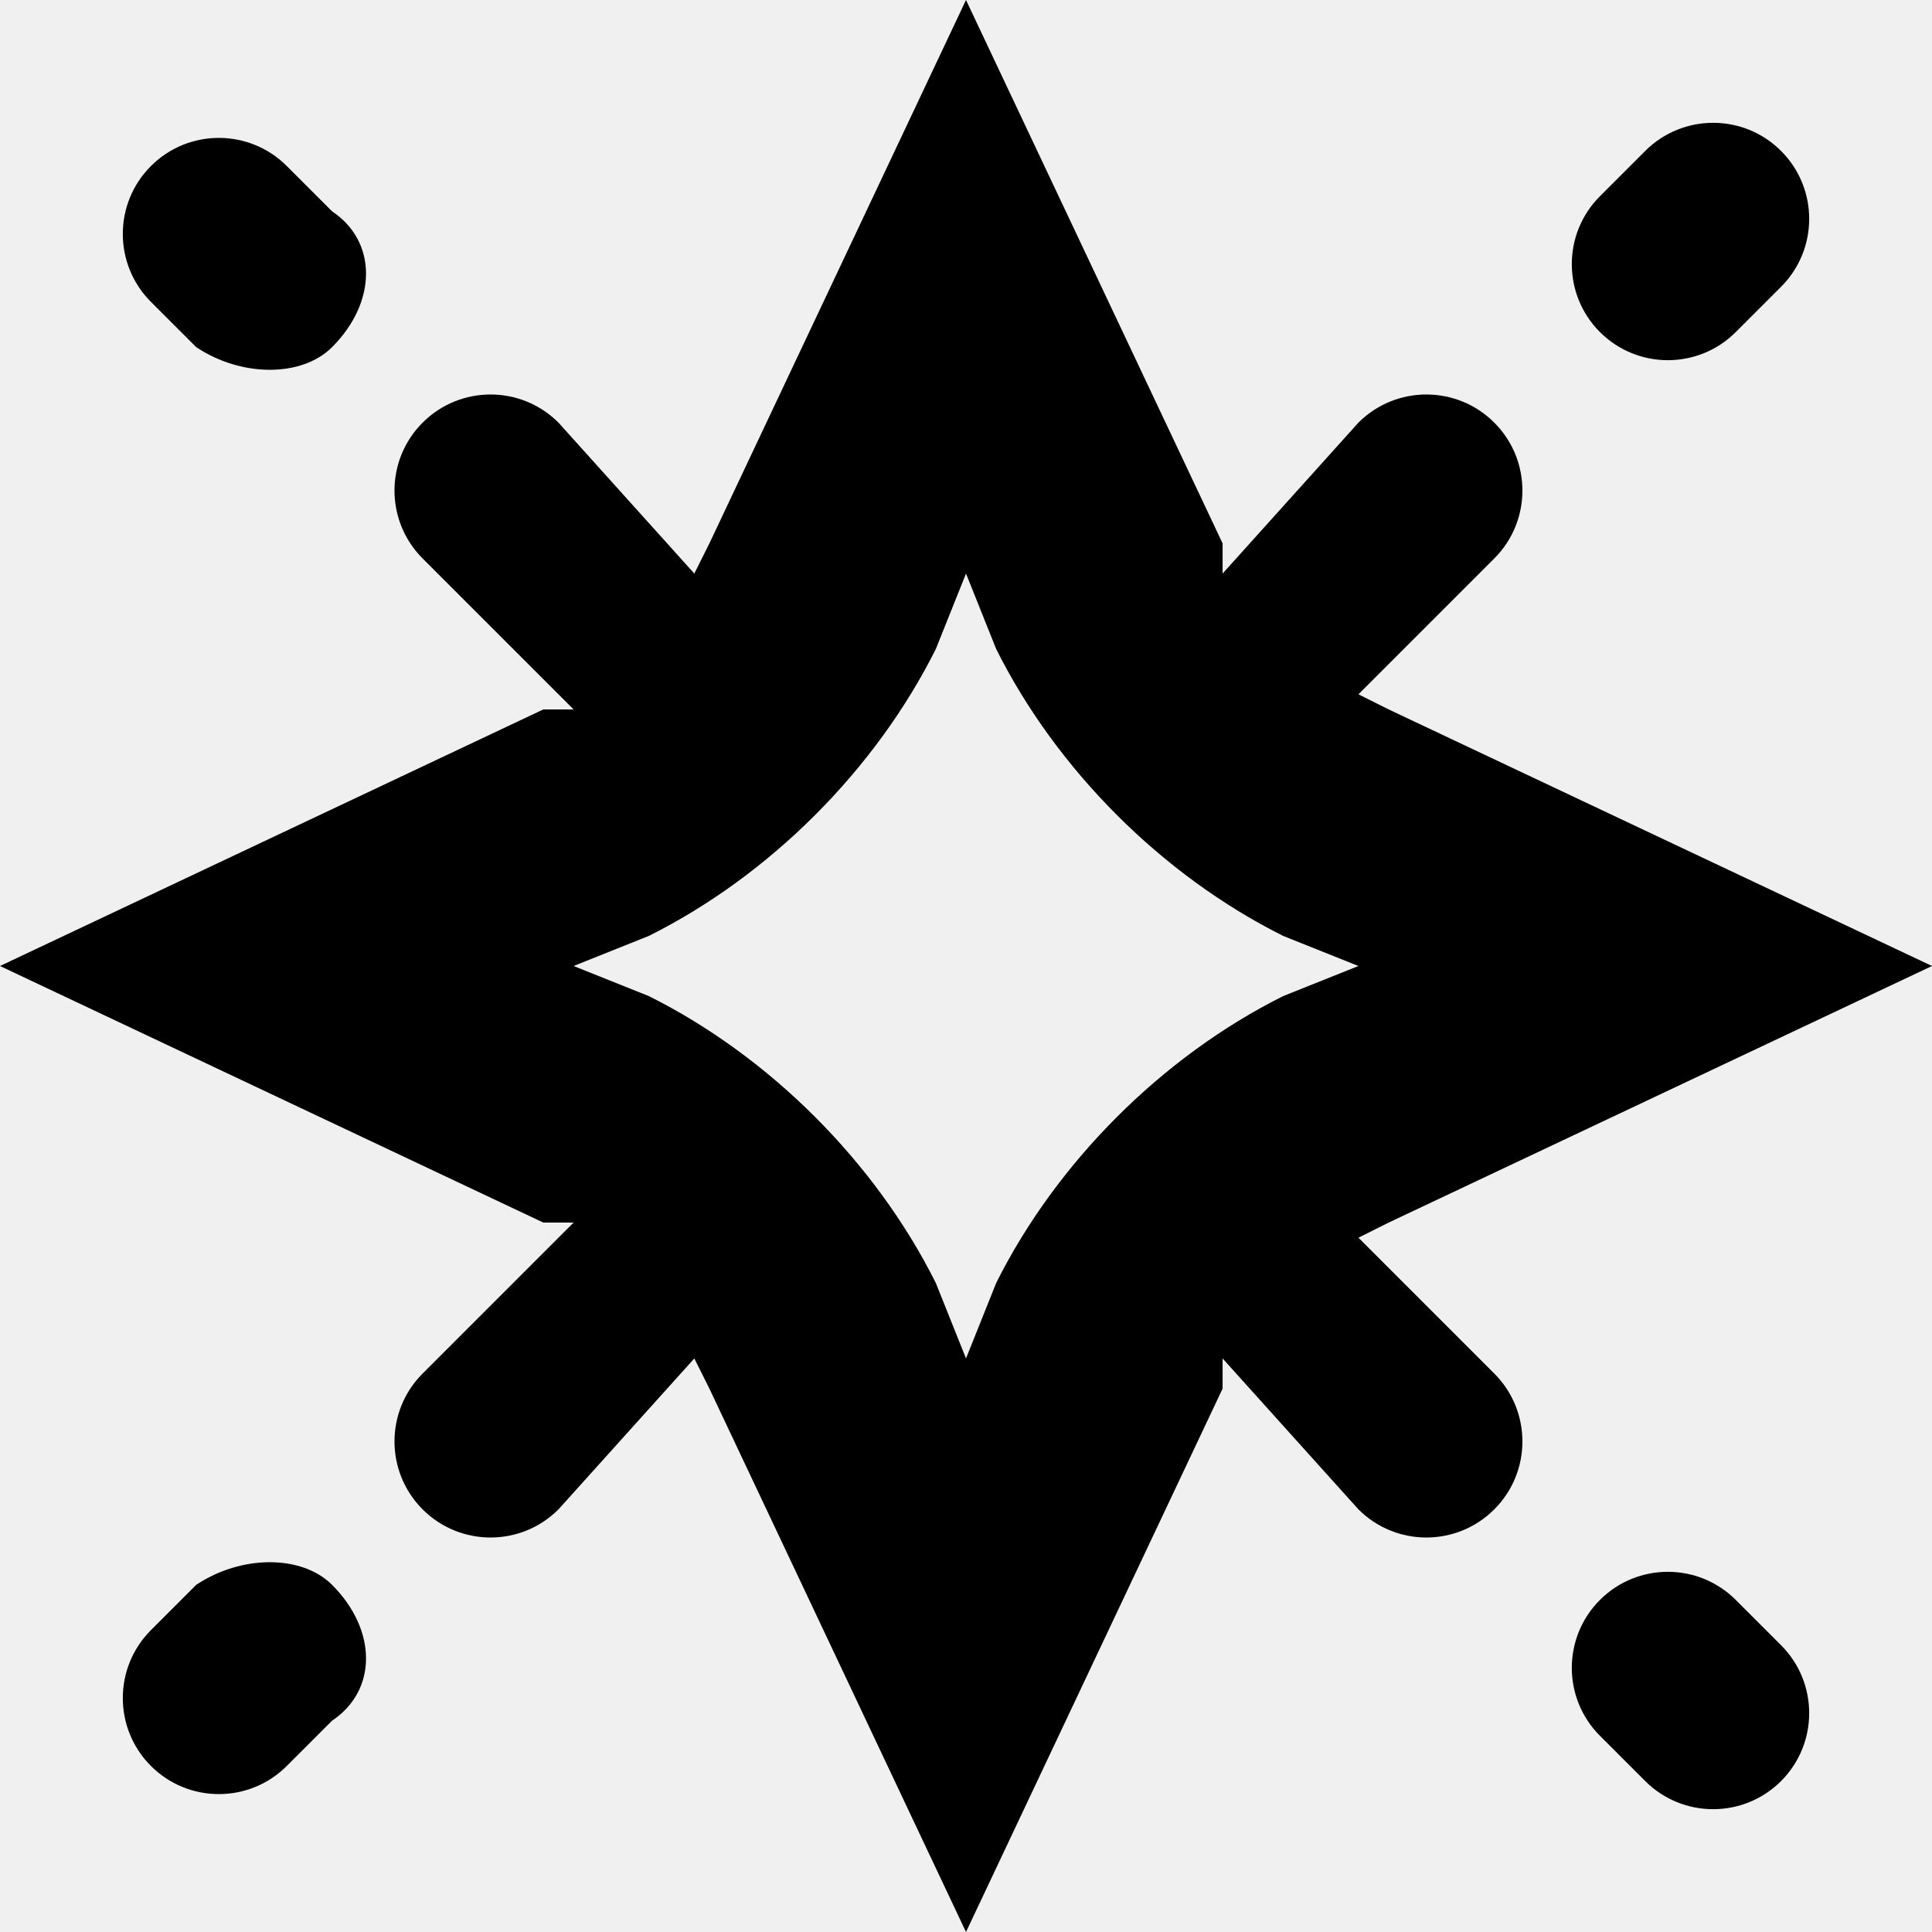
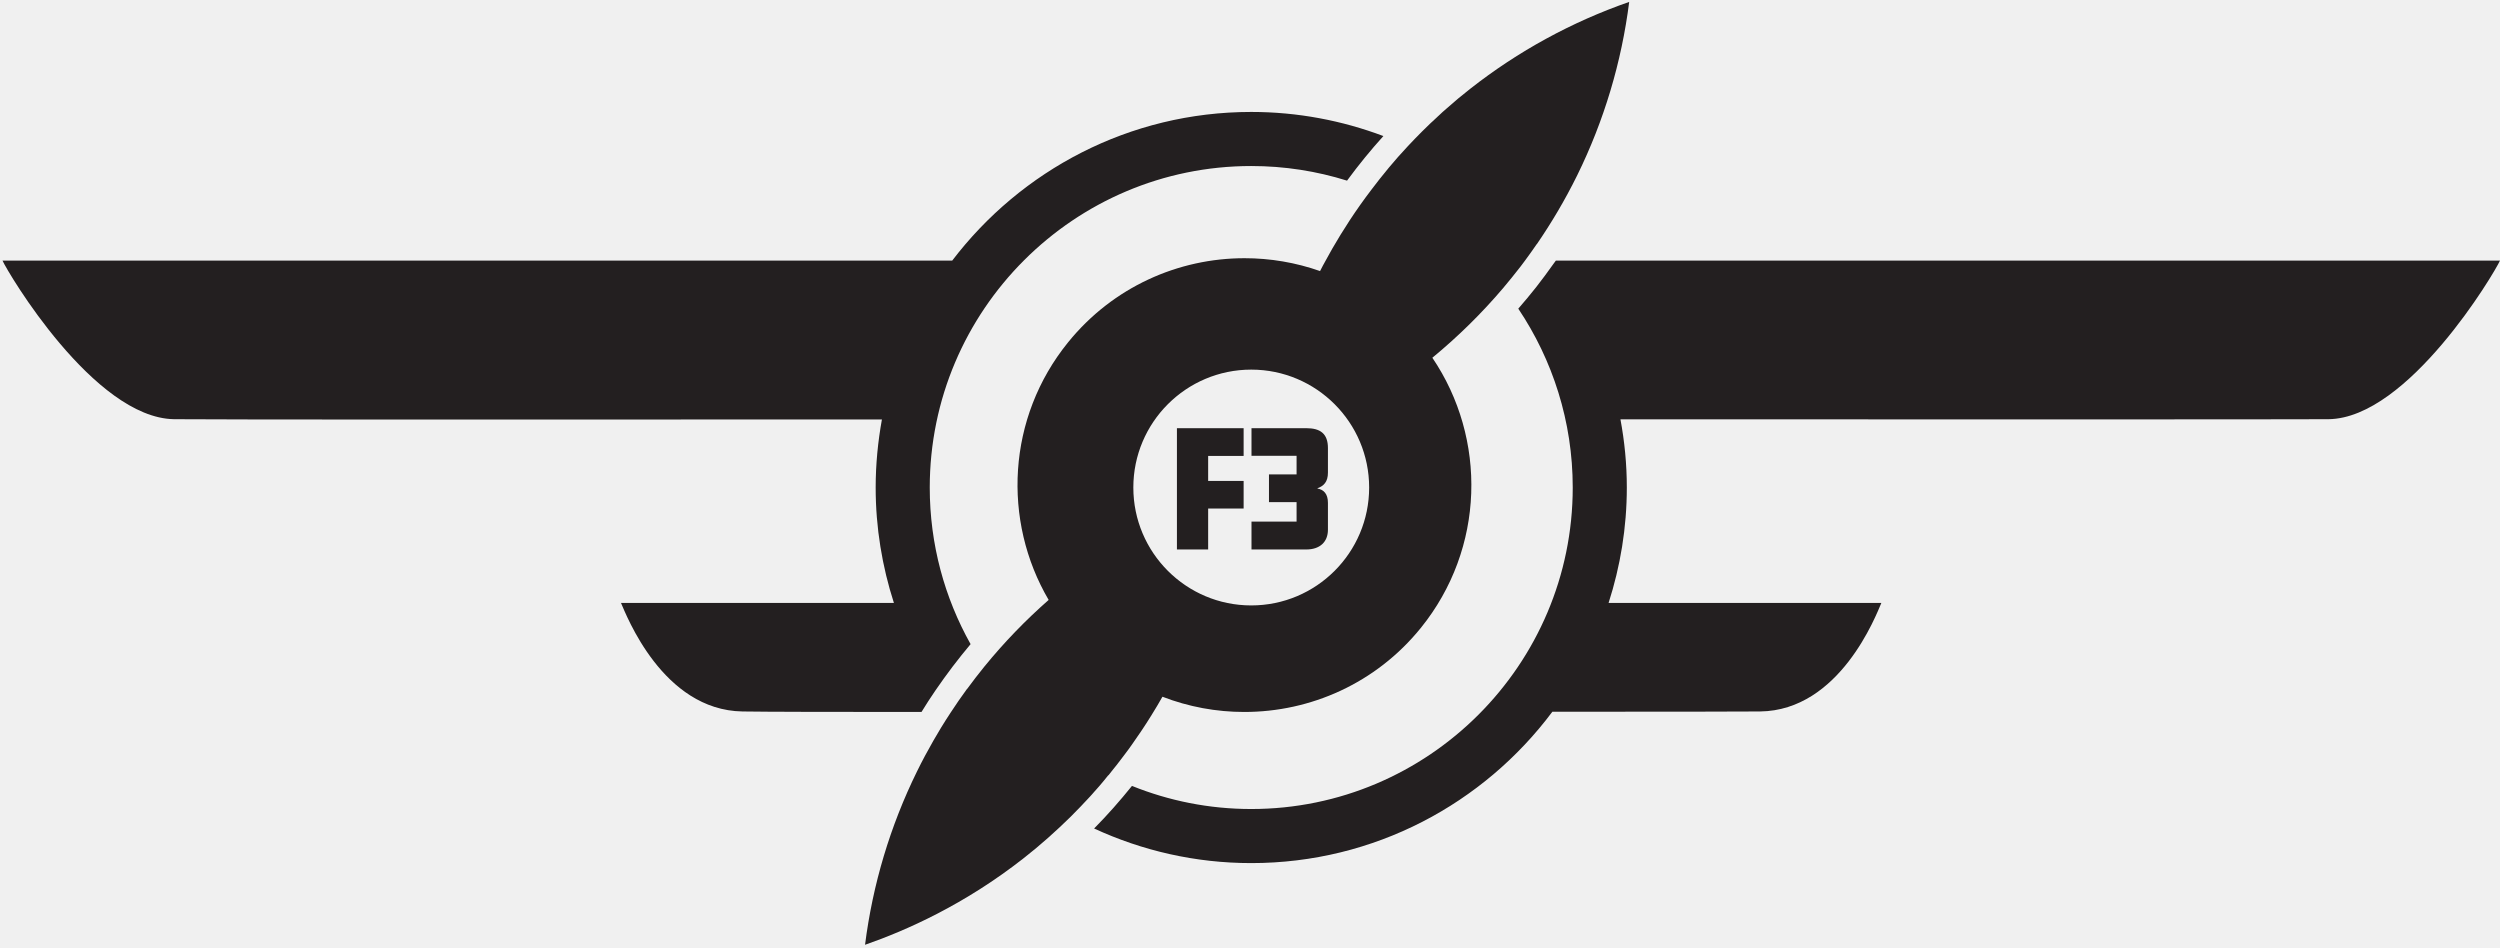
- <svg xmlns="http://www.w3.org/2000/svg" viewBox="0 0 128 128">
-   <path fill-rule="evenodd" d="M81 36 64 0 47 36l-1 2-9-10a6 6 0 0 0-9 9l10 10h-2L0 64l36 17h2L28 91a6 6 0 1 0 9 9l9-10 1 2 17 36 17-36v-2l9 10a6 6 0 1 0 9-9l-9-9 2-1 36-17-36-17-2-1 9-9a6 6 0 1 0-9-9l-9 10v-2Zm-17 2-2 5c-4 8-11 15-19 19l-5 2 5 2c8 4 15 11 19 19l2 5 2-5c4-8 11-15 19-19l5-2-5-2c-8-4-15-11-19-19l-2-5Z" clip-rule="evenodd" />
-   <path d="M118 19a6 6 0 0 0-9-9l-3 3a6 6 0 1 0 9 9l3-3Zm-96 4c-2 2-6 2-9 0l-3-3a6 6 0 1 1 9-9l3 3c3 2 3 6 0 9Zm0 82c-2-2-6-2-9 0l-3 3a6 6 0 1 0 9 9l3-3c3-2 3-6 0-9Zm96 4a6 6 0 0 1-9 9l-3-3a6 6 0 1 1 9-9l3 3Z" />
-   <style>path{fill:#000}@media (prefers-color-scheme:dark){path{fill:#fff}}</style>
+ <svg xmlns="http://www.w3.org/2000/svg" width="834" height="316">
+   <g fill="#231f20">
+     <path d="M369.748 258.679a66.262 66.262 0 0 0 1.583-2 70.07 70.07 0 0 0 2.292-2.917c.541-.708 1.083-1.375 1.583-2.083.917-1.209 1.792-2.375 2.583-3.542 1-1.417 1.959-2.792 2.875-4.167 1.25-1.875 2.459-3.708 3.542-5.5a87.384 87.384 0 0 0 1.875-3.083c.583-1 1.167-2 1.708-2.958a75.641 75.641 0 0 0 27.334 5.083c22.041 0 43.875-9.542 58.833-28 21.5-26.542 22.125-63.25 3.875-90.167a186.235 186.235 0 0 0 23.625-23.25c1.917-2.25 3.833-4.666 5.792-7.166l1.5-2a185.254 185.254 0 0 0 3.916-5.5h.042c4.708-6.875 9.292-14.5 13.458-22.959A183.035 183.035 0 0 0 543.498.637a183.517 183.517 0 0 0-53 28.958c-2.709 2.125-5.334 4.292-7.792 6.5a62.732 62.732 0 0 0-3 2.709c-3.625 3.291-6.958 6.666-10.083 10-2.25 2.375-4.334 4.791-6.334 7.166-.041.042-.125.125-.166.209-1.959 2.375-3.834 4.708-5.542 7-5.417 7.083-9.708 13.833-13.167 19.833a121.903 121.903 0 0 0-2.125 3.833 77.774 77.774 0 0 0-1.916 3.584 75.955 75.955 0 0 0-25.208-4.292c-22.042 0-43.876 9.583-58.834 28.042-20.417 25.166-22 59.541-6.5 85.958a185.55 185.55 0 0 0-21.458 22.25 193.665 193.665 0 0 0-5.75 7.458h-.042a171.183 171.183 0 0 0-5.417 7.834c-1.083 1.625-2.125 3.291-3.208 5.041-.875 1.417-1.708 2.875-2.583 4.375-1.875 3.292-3.709 6.667-5.459 10.25a183.04 183.04 0 0 0-17.333 57.834c13.875-4.834 33.208-13.417 52.958-28.917 5.75-4.5 10.917-9.167 15.625-13.792a217.685 217.685 0 0 0 6.167-6.416 6.33 6.33 0 0 1 .5-.542c2.083-2.292 4.083-4.583 5.875-6.875 0 .042.042.042.042.042Zm47.666-135.375c21.709 0 39.334 17.625 39.334 39.333s-17.625 39.333-39.334 39.333c-21.708 0-39.333-17.625-39.333-39.333s17.625-39.333 39.333-39.333Z" />
+     <path d="M519.04 86.929c-.292.416-.626.833-.917 1.25a200.695 200.695 0 0 1-5.667 7.625 193.827 193.827 0 0 1-5.958 7.166c11.458 17.084 18.166 37.625 18.166 59.667 0 59.125-48.125 107.25-107.25 107.25-14.083 0-27.5-2.75-39.791-7.708-4 4.958-8.167 9.708-12.625 14.208 15.958 7.375 33.708 11.542 52.416 11.542 41.084 0 77.584-19.875 100.459-50.5 36.333 0 62.208 0 69.25-.084 26.666-.291 38.791-32.25 40.5-36.208h-91c3.916-12.167 6.083-25.083 6.083-38.5 0-7.792-.75-15.375-2.125-22.75 100.25.042 226.708.042 236.208-.042 26.667-.333 55.459-48.958 57.209-52.916H519.039ZM312.081 230.304a211.608 211.608 0 0 1 5.708-7.917c1.917-2.542 3.959-5.042 6-7.5-8.666-15.458-13.625-33.292-13.625-52.25 0-59.125 48.125-107.25 107.25-107.25 11.125 0 21.834 1.708 31.959 4.875a188.756 188.756 0 0 1 12.125-14.875c-13.75-5.167-28.584-8.042-44.084-8.042-40.666 0-76.833 19.5-99.75 49.584H.831c1.75 3.958 30.5 52.458 57.208 52.916 11.709.167 136.834.125 236.167.084-1.333 7.375-2.083 14.958-2.083 22.708 0 13.417 2.166 26.333 6.083 38.5h-91.042c1.75 3.958 13.875 35.792 40.542 36.208 7.75.125 29.292.167 59.708.167 1.5-2.458 3.042-4.833 4.667-7.208ZM403.04 169.637h11.833v-9.208h-11.834v-8.334h11.834v-9.25h-22.25v40.459h10.416v-13.667ZM442.998 176.72v-8.958c0-3.042-1.417-4.417-3.5-4.792v-.083c2.125-.75 3.5-2.167 3.5-5.208v-8.209c0-4.791-2.542-6.625-7.167-6.625h-18.333v9.209h15.041v6.208h-9.208v9.25h9.208v6.5h-15.041v9.292h18.291c4.5 0 7.209-2.5 7.209-6.584Z" />
+   </g>
+   <style>path{fill:#231f20}@media (prefers-color-scheme:dark){path{fill:#fff}}</style>
</svg>
